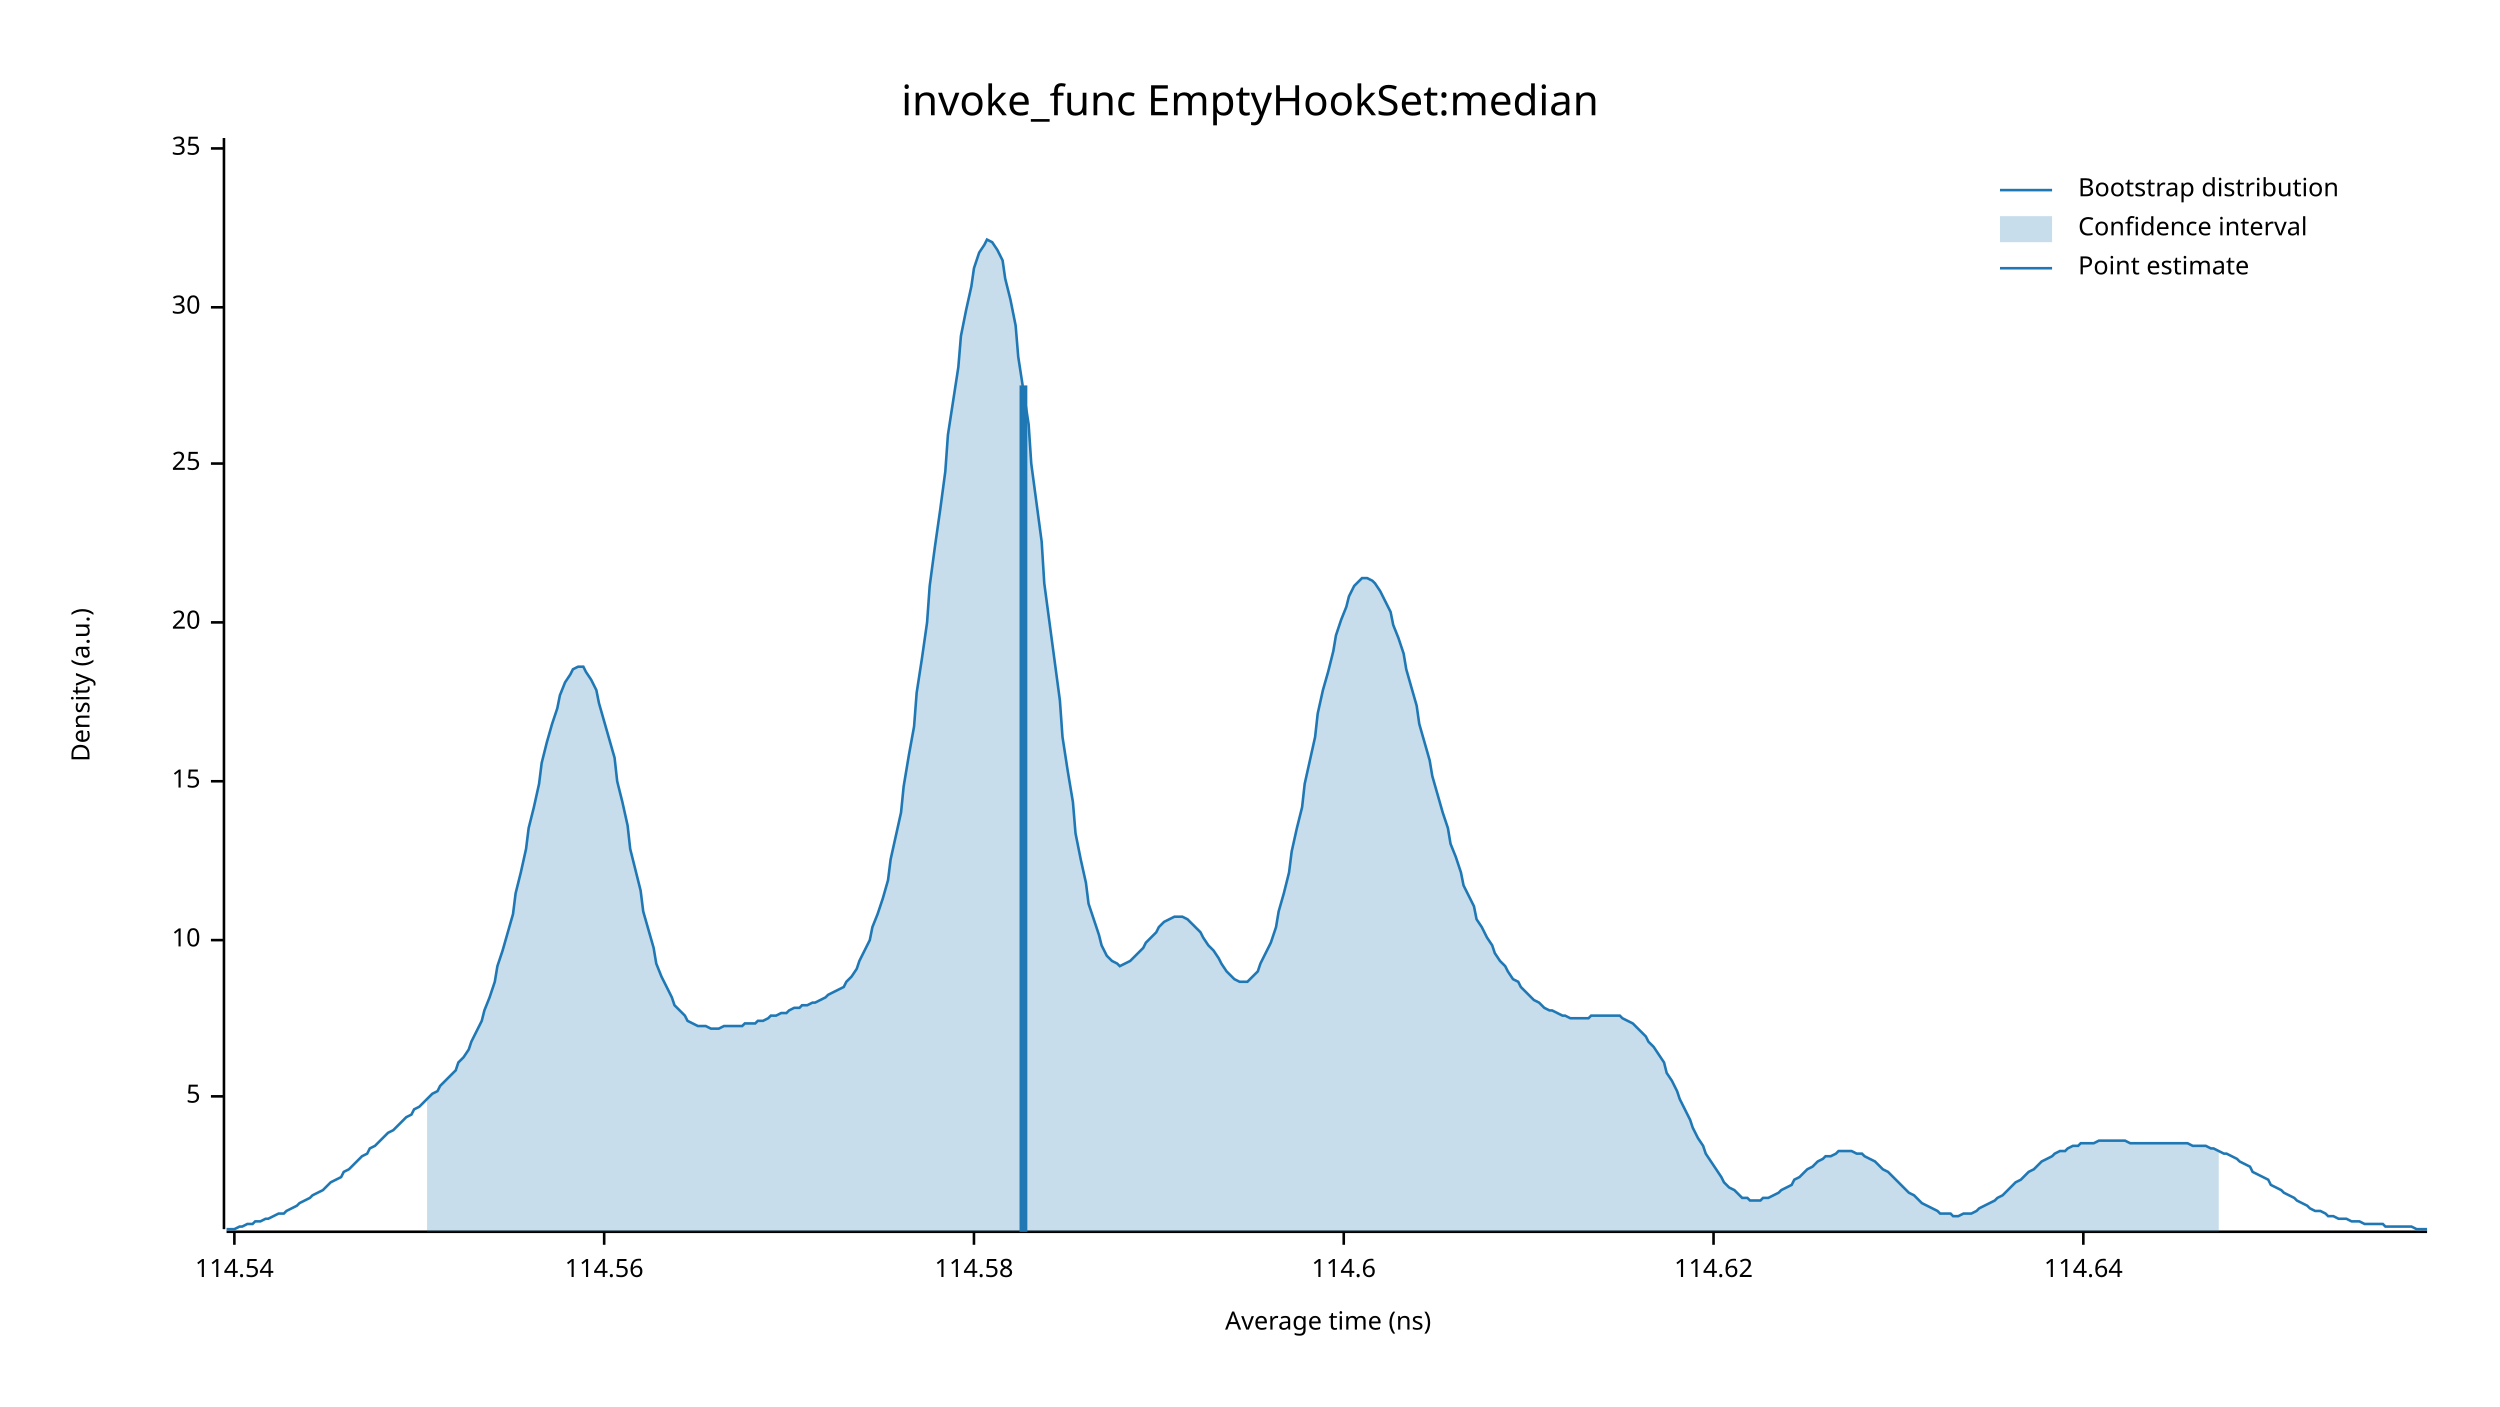
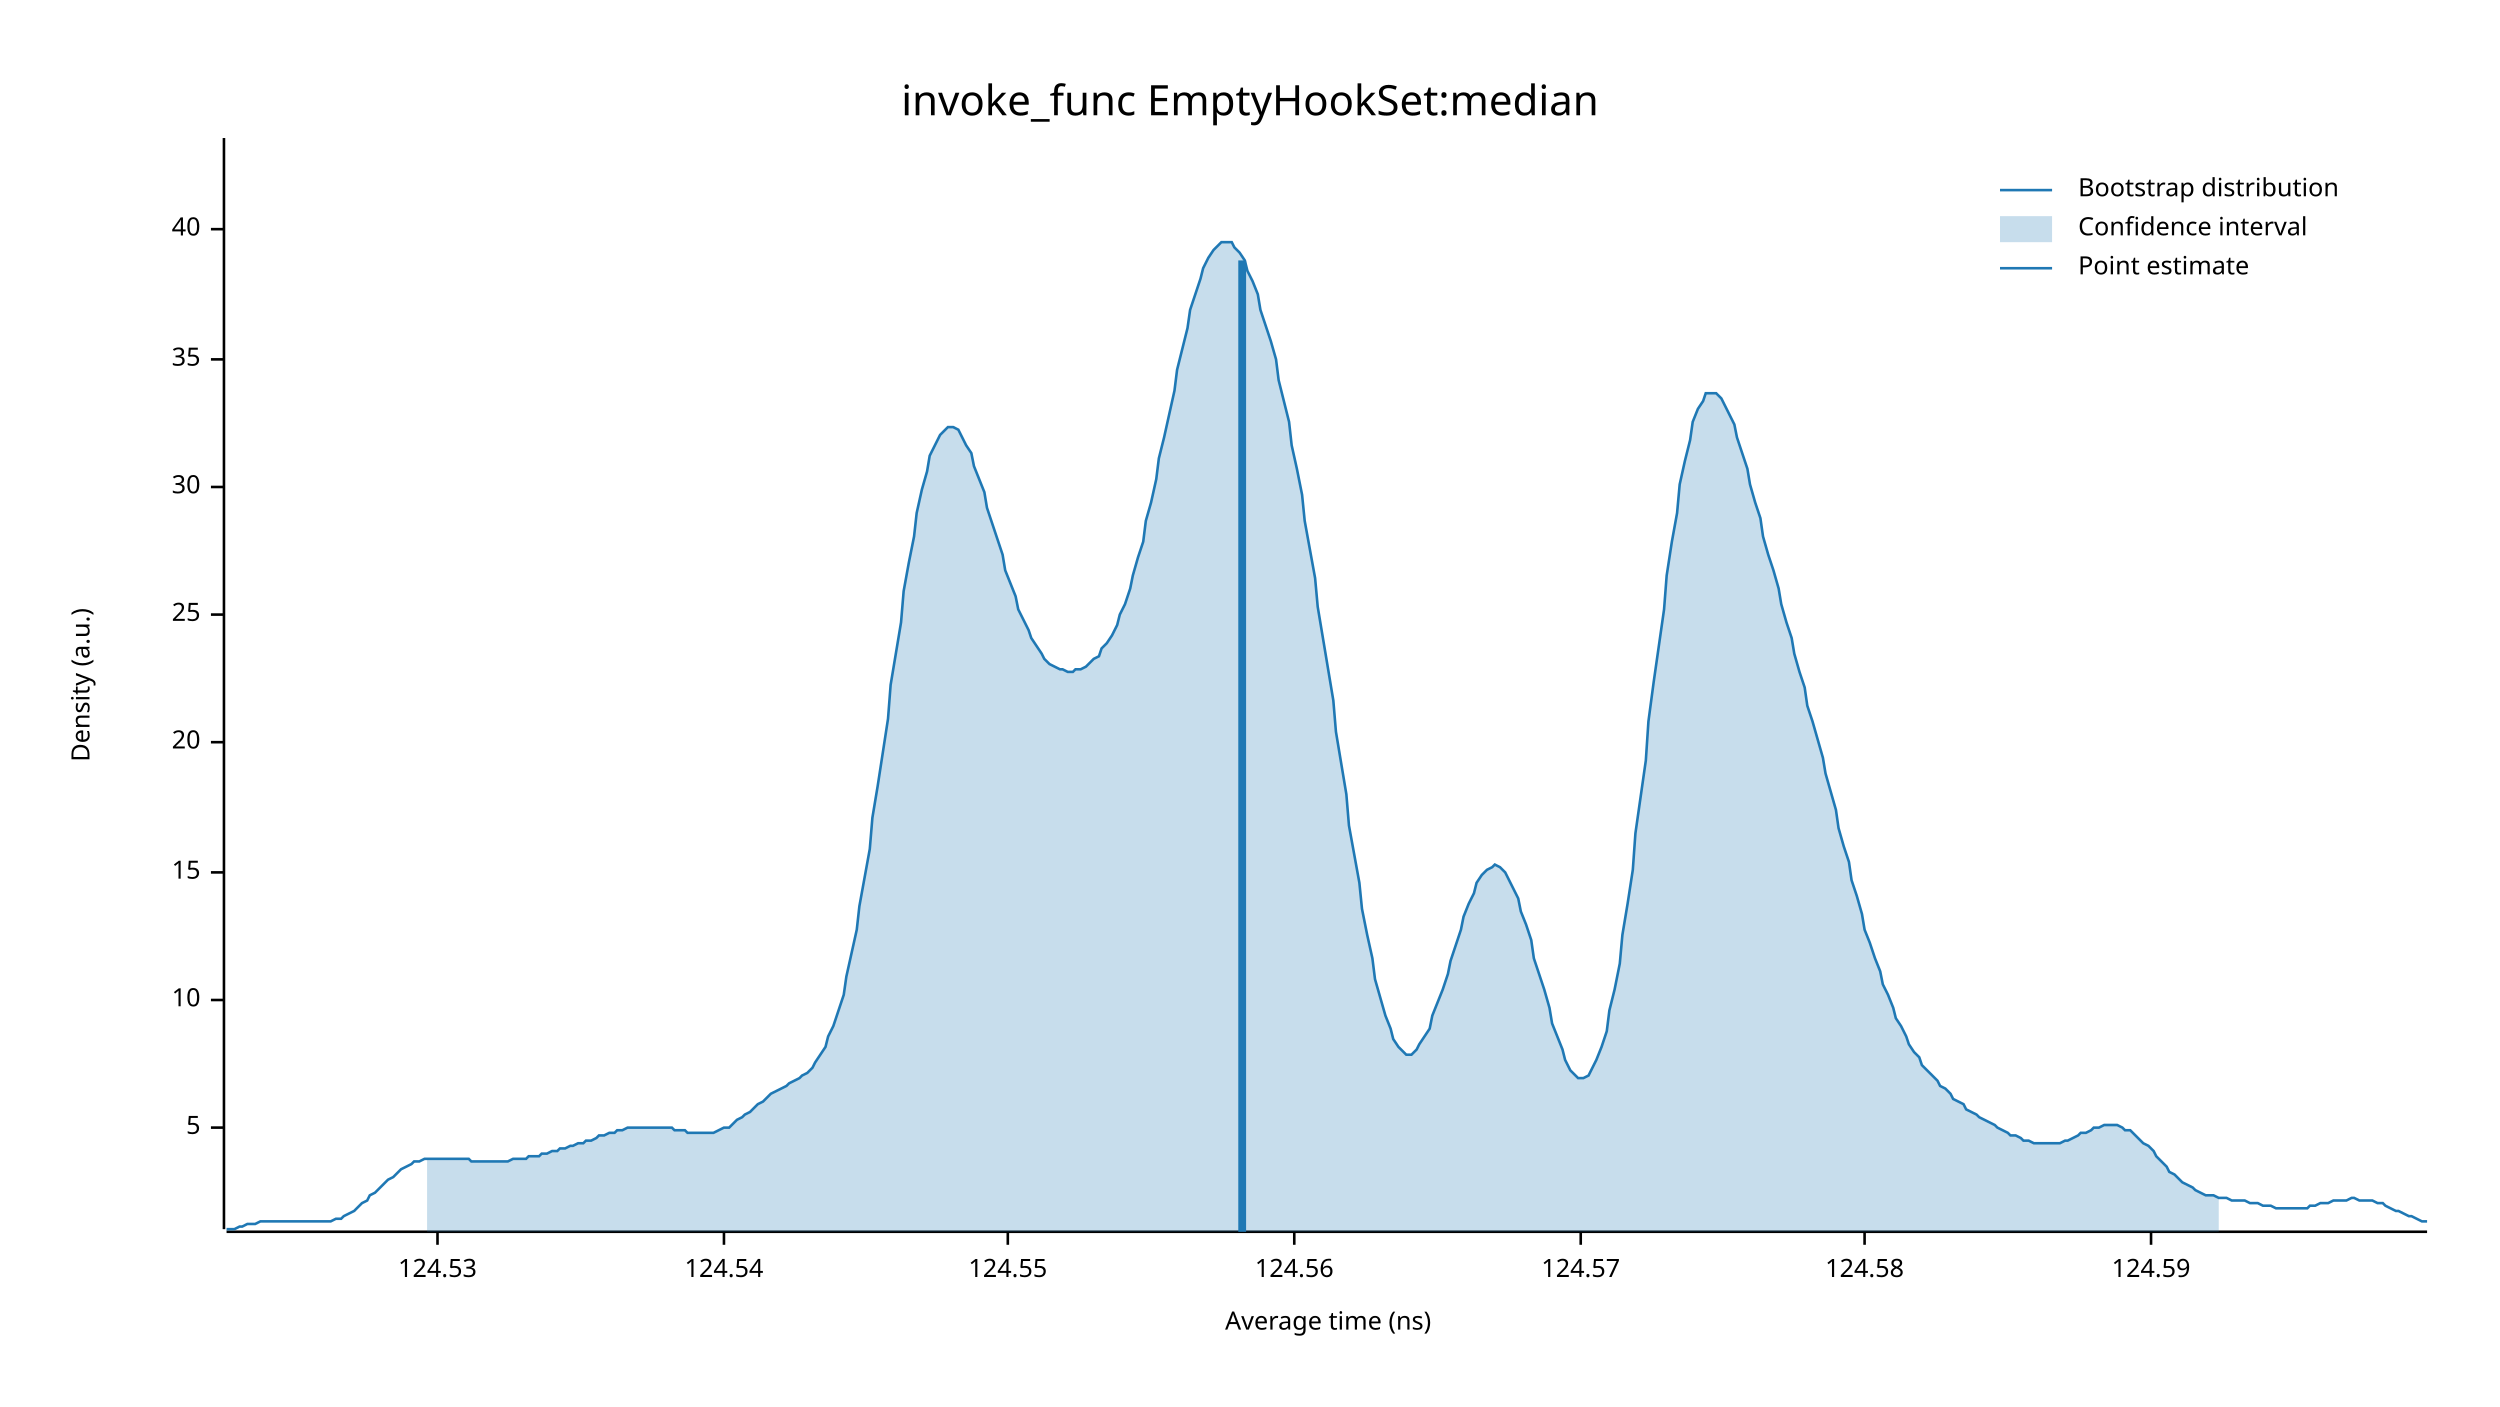
<svg xmlns="http://www.w3.org/2000/svg" width="960" height="540" viewBox="0 0 960 540">
  <text x="480" y="32" dy="0.76em" text-anchor="middle" font-family="sans-serif" font-size="16.129" opacity="1" fill="#000000">
invoke_func EmptyHookSet:median
</text>
  <text x="27" y="263" dy="0.76em" text-anchor="middle" font-family="sans-serif" font-size="9.677" opacity="1" fill="#000000" transform="rotate(270, 27, 263)">
Density (a.u.)
</text>
  <text x="510" y="513" dy="-0.5ex" text-anchor="middle" font-family="sans-serif" font-size="9.677" opacity="1" fill="#000000">
Average time (ns)
</text>
  <polyline fill="none" opacity="1" stroke="#000000" stroke-width="1" points="86,53 86,472 " />
-   <text x="77" y="421" dy="0.5ex" text-anchor="end" font-family="sans-serif" font-size="9.677" opacity="1" fill="#000000">
+   <text x="77" y="433" dy="0.5ex" text-anchor="end" font-family="sans-serif" font-size="9.677" opacity="1" fill="#000000">
5
</text>
-   <polyline fill="none" opacity="1" stroke="#000000" stroke-width="1" points="81,421 86,421 " />
-   <text x="77" y="361" dy="0.5ex" text-anchor="end" font-family="sans-serif" font-size="9.677" opacity="1" fill="#000000">
+   <polyline fill="none" opacity="1" stroke="#000000" stroke-width="1" points="81,433 86,433 " />
+   <text x="77" y="384" dy="0.5ex" text-anchor="end" font-family="sans-serif" font-size="9.677" opacity="1" fill="#000000">
10
</text>
-   <polyline fill="none" opacity="1" stroke="#000000" stroke-width="1" points="81,361 86,361 " />
-   <text x="77" y="300" dy="0.5ex" text-anchor="end" font-family="sans-serif" font-size="9.677" opacity="1" fill="#000000">
+   <polyline fill="none" opacity="1" stroke="#000000" stroke-width="1" points="81,384 86,384 " />
+   <text x="77" y="335" dy="0.5ex" text-anchor="end" font-family="sans-serif" font-size="9.677" opacity="1" fill="#000000">
15
</text>
-   <polyline fill="none" opacity="1" stroke="#000000" stroke-width="1" points="81,300 86,300 " />
-   <text x="77" y="239" dy="0.5ex" text-anchor="end" font-family="sans-serif" font-size="9.677" opacity="1" fill="#000000">
+   <polyline fill="none" opacity="1" stroke="#000000" stroke-width="1" points="81,335 86,335 " />
+   <text x="77" y="285" dy="0.5ex" text-anchor="end" font-family="sans-serif" font-size="9.677" opacity="1" fill="#000000">
20
</text>
-   <polyline fill="none" opacity="1" stroke="#000000" stroke-width="1" points="81,239 86,239 " />
-   <text x="77" y="178" dy="0.5ex" text-anchor="end" font-family="sans-serif" font-size="9.677" opacity="1" fill="#000000">
+   <polyline fill="none" opacity="1" stroke="#000000" stroke-width="1" points="81,285 86,285 " />
+   <text x="77" y="236" dy="0.5ex" text-anchor="end" font-family="sans-serif" font-size="9.677" opacity="1" fill="#000000">
25
</text>
-   <polyline fill="none" opacity="1" stroke="#000000" stroke-width="1" points="81,178 86,178 " />
-   <text x="77" y="118" dy="0.5ex" text-anchor="end" font-family="sans-serif" font-size="9.677" opacity="1" fill="#000000">
+   <polyline fill="none" opacity="1" stroke="#000000" stroke-width="1" points="81,236 86,236 " />
+   <text x="77" y="187" dy="0.5ex" text-anchor="end" font-family="sans-serif" font-size="9.677" opacity="1" fill="#000000">
30
</text>
-   <polyline fill="none" opacity="1" stroke="#000000" stroke-width="1" points="81,118 86,118 " />
-   <text x="77" y="57" dy="0.5ex" text-anchor="end" font-family="sans-serif" font-size="9.677" opacity="1" fill="#000000">
+   <polyline fill="none" opacity="1" stroke="#000000" stroke-width="1" points="81,187 86,187 " />
+   <text x="77" y="138" dy="0.5ex" text-anchor="end" font-family="sans-serif" font-size="9.677" opacity="1" fill="#000000">
35
</text>
-   <polyline fill="none" opacity="1" stroke="#000000" stroke-width="1" points="81,57 86,57 " />
+   <polyline fill="none" opacity="1" stroke="#000000" stroke-width="1" points="81,138 86,138 " />
+   <text x="77" y="88" dy="0.5ex" text-anchor="end" font-family="sans-serif" font-size="9.677" opacity="1" fill="#000000">
+ 40
+ </text>
+   <polyline fill="none" opacity="1" stroke="#000000" stroke-width="1" points="81,88 86,88 " />
  <polyline fill="none" opacity="1" stroke="#000000" stroke-width="1" points="87,473 932,473 " />
-   <text x="90" y="483" dy="0.76em" text-anchor="middle" font-family="sans-serif" font-size="9.677" opacity="1" fill="#000000">
- 114.54
+   <text x="168" y="483" dy="0.76em" text-anchor="middle" font-family="sans-serif" font-size="9.677" opacity="1" fill="#000000">
+ 124.53
</text>
-   <polyline fill="none" opacity="1" stroke="#000000" stroke-width="1" points="90,473 90,478 " />
-   <text x="232" y="483" dy="0.76em" text-anchor="middle" font-family="sans-serif" font-size="9.677" opacity="1" fill="#000000">
- 114.56
+   <polyline fill="none" opacity="1" stroke="#000000" stroke-width="1" points="168,473 168,478 " />
+   <text x="278" y="483" dy="0.76em" text-anchor="middle" font-family="sans-serif" font-size="9.677" opacity="1" fill="#000000">
+ 124.54
</text>
-   <polyline fill="none" opacity="1" stroke="#000000" stroke-width="1" points="232,473 232,478 " />
-   <text x="374" y="483" dy="0.76em" text-anchor="middle" font-family="sans-serif" font-size="9.677" opacity="1" fill="#000000">
- 114.58
+   <polyline fill="none" opacity="1" stroke="#000000" stroke-width="1" points="278,473 278,478 " />
+   <text x="387" y="483" dy="0.76em" text-anchor="middle" font-family="sans-serif" font-size="9.677" opacity="1" fill="#000000">
+ 124.55
</text>
-   <polyline fill="none" opacity="1" stroke="#000000" stroke-width="1" points="374,473 374,478 " />
-   <text x="516" y="483" dy="0.76em" text-anchor="middle" font-family="sans-serif" font-size="9.677" opacity="1" fill="#000000">
- 114.6
+   <polyline fill="none" opacity="1" stroke="#000000" stroke-width="1" points="387,473 387,478 " />
+   <text x="497" y="483" dy="0.76em" text-anchor="middle" font-family="sans-serif" font-size="9.677" opacity="1" fill="#000000">
+ 124.56
</text>
-   <polyline fill="none" opacity="1" stroke="#000000" stroke-width="1" points="516,473 516,478 " />
-   <text x="658" y="483" dy="0.76em" text-anchor="middle" font-family="sans-serif" font-size="9.677" opacity="1" fill="#000000">
- 114.62
+   <polyline fill="none" opacity="1" stroke="#000000" stroke-width="1" points="497,473 497,478 " />
+   <text x="607" y="483" dy="0.76em" text-anchor="middle" font-family="sans-serif" font-size="9.677" opacity="1" fill="#000000">
+ 124.57
</text>
-   <polyline fill="none" opacity="1" stroke="#000000" stroke-width="1" points="658,473 658,478 " />
-   <text x="800" y="483" dy="0.76em" text-anchor="middle" font-family="sans-serif" font-size="9.677" opacity="1" fill="#000000">
- 114.64
+   <polyline fill="none" opacity="1" stroke="#000000" stroke-width="1" points="607,473 607,478 " />
+   <text x="716" y="483" dy="0.76em" text-anchor="middle" font-family="sans-serif" font-size="9.677" opacity="1" fill="#000000">
+ 124.58
</text>
-   <polyline fill="none" opacity="1" stroke="#000000" stroke-width="1" points="800,473 800,478 " />
-   <polyline fill="none" opacity="1" stroke="#1F78B4" stroke-width="1" points="87,472 88,472 90,472 92,471 93,471 95,470 97,470 98,469 100,469 102,468 103,468 105,467 107,466 109,466 110,465 112,464 114,463 115,462 117,461 119,460 120,459 122,458 124,457 125,456 127,454 129,453 131,452 132,450 134,449 136,447 137,446 139,444 141,443 142,441 144,440 146,438 147,437 149,435 151,434 153,432 154,431 156,429 158,428 159,426 161,425 163,423 164,422 166,420 168,419 169,417 171,415 173,413 175,411 176,408 178,406 180,403 181,400 183,396 185,392 186,388 188,383 190,377 191,371 193,365 195,358 197,351 198,343 200,335 202,326 203,318 205,310 207,301 208,293 210,285 212,278 214,272 215,267 217,262 219,259 220,257 222,256 224,256 225,258 227,261 229,265 230,270 232,277 234,284 236,291 237,300 239,308 241,317 242,326 244,334 246,342 247,350 249,357 251,364 252,370 254,375 256,379 258,383 259,386 261,388 263,390 264,392 266,393 268,394 269,394 271,394 273,395 274,395 276,395 278,394 280,394 281,394 283,394 285,394 286,393 288,393 290,393 291,392 293,392 295,391 296,390 298,390 300,389 302,389 303,388 305,387 307,387 308,386 310,386 312,385 313,385 315,384 317,383 318,382 320,381 322,380 324,379 325,377 327,375 329,372 330,369 332,365 334,361 335,356 337,351 339,345 341,338 342,330 344,321 346,312 347,302 349,290 351,279 352,266 354,253 356,239 357,225 359,210 361,196 363,181 364,167 366,154 368,141 369,129 371,119 373,110 374,103 376,97 378,94 379,92 381,93 383,96 385,100 386,107 388,115 390,125 391,137 393,150 395,163 396,178 398,193 400,208 401,224 403,239 405,254 407,269 408,283 410,296 412,308 413,320 415,330 417,339 418,347 420,353 422,359 423,363 425,367 427,369 429,370 430,371 432,370 434,369 435,368 437,366 439,364 440,362 442,360 444,358 445,356 447,354 449,353 451,352 452,352 454,352 456,353 457,354 459,356 461,358 462,360 464,363 466,365 468,368 469,370 471,373 473,375 474,376 476,377 478,377 479,377 481,375 483,373 484,370 486,366 488,362 490,356 491,350 493,343 495,335 496,327 498,318 500,310 501,301 503,292 505,283 506,274 508,265 510,258 512,250 513,244 515,238 517,233 518,229 520,225 522,223 523,222 525,222 527,223 528,224 530,227 532,231 534,235 535,240 537,245 539,251 540,257 542,264 544,271 545,278 547,285 549,292 550,298 552,305 554,312 556,318 557,324 559,329 561,335 562,340 564,344 566,348 567,353 569,356 571,360 573,363 574,366 576,369 578,371 579,373 581,376 583,377 584,379 586,381 588,383 589,384 591,385 593,387 595,388 596,388 598,389 600,390 601,390 603,391 605,391 606,391 608,391 610,391 611,390 613,390 615,390 617,390 618,390 620,390 622,390 623,391 625,392 627,393 628,394 630,396 632,398 633,400 635,402 637,405 639,408 640,412 642,415 644,419 645,422 647,426 649,430 650,433 652,437 654,440 655,443 657,446 659,449 661,452 662,454 664,456 666,457 667,458 669,460 671,460 672,461 674,461 676,461 677,460 679,460 681,459 683,458 684,457 686,456 688,455 689,453 691,452 693,450 694,449 696,448 698,446 700,445 701,444 703,444 705,443 706,442 708,442 710,442 711,442 713,443 715,443 716,444 718,445 720,446 722,448 723,449 725,450 727,452 728,453 730,455 732,457 733,458 735,459 737,461 738,462 740,463 742,464 744,465 745,466 747,466 749,466 750,467 752,467 754,466 755,466 757,466 759,465 760,464 762,463 764,462 766,461 767,460 769,459 771,457 772,456 774,454 776,453 777,452 779,450 781,449 782,448 784,446 786,445 788,444 789,443 791,442 793,442 794,441 796,440 798,440 799,439 801,439 803,439 804,439 806,438 808,438 810,438 811,438 813,438 815,438 816,438 818,439 820,439 821,439 823,439 825,439 827,439 828,439 830,439 832,439 833,439 835,439 837,439 838,439 840,439 842,440 843,440 845,440 847,440 849,441 850,441 852,442 854,443 855,443 857,444 859,445 860,446 862,447 864,448 865,450 867,451 869,452 871,453 872,455 874,456 876,457 877,458 879,459 881,460 882,461 884,462 886,463 887,464 889,465 891,465 893,466 894,467 896,467 898,468 899,468 901,468 903,469 904,469 906,469 908,470 909,470 911,470 913,470 915,470 916,471 918,471 920,471 921,471 923,471 925,471 926,471 928,472 930,472 932,472 " />
-   <polygon opacity="0.25" fill="#1F78B4" points="164,422 166,420 168,419 169,417 171,415 173,413 175,411 176,408 178,406 180,403 181,400 183,396 185,392 186,388 188,383 190,377 191,371 193,365 195,358 197,351 198,343 200,335 202,326 203,318 205,310 207,301 208,293 210,285 212,278 214,272 215,267 217,262 219,259 220,257 222,256 224,256 225,258 227,261 229,265 230,270 232,277 234,284 236,291 237,300 239,308 241,317 242,326 244,334 246,342 247,350 249,357 251,364 252,370 254,375 256,379 258,383 259,386 261,388 263,390 264,392 266,393 268,394 269,394 271,394 273,395 274,395 276,395 278,394 280,394 281,394 283,394 285,394 286,393 288,393 290,393 291,392 293,392 295,391 296,390 298,390 300,389 302,389 303,388 305,387 307,387 308,386 310,386 312,385 313,385 315,384 317,383 318,382 320,381 322,380 324,379 325,377 327,375 329,372 330,369 332,365 334,361 335,356 337,351 339,345 341,338 342,330 344,321 346,312 347,302 349,290 351,279 352,266 354,253 356,239 357,225 359,210 361,196 363,181 364,167 366,154 368,141 369,129 371,119 373,110 374,103 376,97 378,94 379,92 381,93 383,96 385,100 386,107 388,115 390,125 391,137 393,150 395,163 396,178 398,193 400,208 401,224 403,239 405,254 407,269 408,283 410,296 412,308 413,320 415,330 417,339 418,347 420,353 422,359 423,363 425,367 427,369 429,370 430,371 432,370 434,369 435,368 437,366 439,364 440,362 442,360 444,358 445,356 447,354 449,353 451,352 452,352 454,352 456,353 457,354 459,356 461,358 462,360 464,363 466,365 468,368 469,370 471,373 473,375 474,376 476,377 478,377 479,377 481,375 483,373 484,370 486,366 488,362 490,356 491,350 493,343 495,335 496,327 498,318 500,310 501,301 503,292 505,283 506,274 508,265 510,258 512,250 513,244 515,238 517,233 518,229 520,225 522,223 523,222 525,222 527,223 528,224 530,227 532,231 534,235 535,240 537,245 539,251 540,257 542,264 544,271 545,278 547,285 549,292 550,298 552,305 554,312 556,318 557,324 559,329 561,335 562,340 564,344 566,348 567,353 569,356 571,360 573,363 574,366 576,369 578,371 579,373 581,376 583,377 584,379 586,381 588,383 589,384 591,385 593,387 595,388 596,388 598,389 600,390 601,390 603,391 605,391 606,391 608,391 610,391 611,390 613,390 615,390 617,390 618,390 620,390 622,390 623,391 625,392 627,393 628,394 630,396 632,398 633,400 635,402 637,405 639,408 640,412 642,415 644,419 645,422 647,426 649,430 650,433 652,437 654,440 655,443 657,446 659,449 661,452 662,454 664,456 666,457 667,458 669,460 671,460 672,461 674,461 676,461 677,460 679,460 681,459 683,458 684,457 686,456 688,455 689,453 691,452 693,450 694,449 696,448 698,446 700,445 701,444 703,444 705,443 706,442 708,442 710,442 711,442 713,443 715,443 716,444 718,445 720,446 722,448 723,449 725,450 727,452 728,453 730,455 732,457 733,458 735,459 737,461 738,462 740,463 742,464 744,465 745,466 747,466 749,466 750,467 752,467 754,466 755,466 757,466 759,465 760,464 762,463 764,462 766,461 767,460 769,459 771,457 772,456 774,454 776,453 777,452 779,450 781,449 782,448 784,446 786,445 788,444 789,443 791,442 793,442 794,441 796,440 798,440 799,439 801,439 803,439 804,439 806,438 808,438 810,438 811,438 813,438 815,438 816,438 818,439 820,439 821,439 823,439 825,439 827,439 828,439 830,439 832,439 833,439 835,439 837,439 838,439 840,439 842,440 843,440 845,440 847,440 849,441 850,441 852,442 852,473 164,473 " />
-   <polyline fill="none" opacity="1" stroke="#1F78B4" stroke-width="3" points="393,473 393,148 " />
+   <polyline fill="none" opacity="1" stroke="#000000" stroke-width="1" points="716,473 716,478 " />
+   <text x="826" y="483" dy="0.76em" text-anchor="middle" font-family="sans-serif" font-size="9.677" opacity="1" fill="#000000">
+ 124.59
+ </text>
+   <polyline fill="none" opacity="1" stroke="#000000" stroke-width="1" points="826,473 826,478 " />
+   <polyline fill="none" opacity="1" stroke="#1F78B4" stroke-width="1" points="87,472 88,472 90,472 92,471 93,471 95,470 97,470 98,470 100,469 102,469 103,469 105,469 107,469 109,469 110,469 112,469 114,469 115,469 117,469 119,469 120,469 122,469 124,469 125,469 127,469 129,468 131,468 132,467 134,466 136,465 137,464 139,462 141,461 142,459 144,458 146,456 147,455 149,453 151,452 153,450 154,449 156,448 158,447 159,446 161,446 163,445 164,445 166,445 168,445 169,445 171,445 173,445 175,445 176,445 178,445 180,445 181,446 183,446 185,446 186,446 188,446 190,446 191,446 193,446 195,446 197,445 198,445 200,445 202,445 203,444 205,444 207,444 208,443 210,443 212,442 214,442 215,441 217,441 219,440 220,440 222,439 224,439 225,438 227,438 229,437 230,436 232,436 234,435 236,435 237,434 239,434 241,433 242,433 244,433 246,433 247,433 249,433 251,433 252,433 254,433 256,433 258,433 259,434 261,434 263,434 264,435 266,435 268,435 269,435 271,435 273,435 274,435 276,434 278,433 280,433 281,432 283,430 285,429 286,428 288,427 290,425 291,424 293,423 295,421 296,420 298,419 300,418 302,417 303,416 305,415 307,414 308,413 310,412 312,410 313,408 315,405 317,402 318,398 320,394 322,388 324,382 325,375 327,366 329,357 330,348 332,337 334,326 335,314 337,302 339,289 341,276 342,263 344,251 346,239 347,227 349,216 351,206 352,197 354,188 356,181 357,175 359,171 361,167 363,165 364,164 366,164 368,165 369,167 371,171 373,174 374,179 376,184 378,189 379,195 381,201 383,207 385,213 386,219 388,224 390,229 391,234 393,238 395,242 396,245 398,248 400,251 401,253 403,255 405,256 407,257 408,257 410,258 412,258 413,257 415,257 417,256 418,255 420,253 422,252 423,249 425,247 427,244 429,240 430,236 432,232 434,226 435,221 437,214 439,208 440,200 442,193 444,184 445,176 447,168 449,159 451,150 452,142 454,134 456,126 457,119 459,113 461,107 462,103 464,99 466,96 468,94 469,93 471,93 473,93 474,95 476,97 478,100 479,104 481,108 483,113 484,119 486,125 488,131 490,138 491,146 493,154 495,162 496,171 498,180 500,190 501,200 503,211 505,222 506,233 508,245 510,257 512,269 513,281 515,293 517,305 518,317 520,328 522,339 523,349 525,359 527,368 528,376 530,383 532,390 534,395 535,399 537,402 539,404 540,405 542,405 544,403 545,401 547,398 549,395 550,390 552,385 554,380 556,374 557,369 559,363 561,357 562,352 564,347 566,343 567,339 569,336 571,334 573,333 574,332 576,333 578,335 579,337 581,341 583,345 584,350 586,355 588,361 589,368 591,374 593,380 595,387 596,393 598,398 600,403 601,407 603,411 605,413 606,414 608,414 610,413 611,411 613,407 615,402 617,396 618,388 620,380 622,370 623,359 625,347 627,334 628,320 630,306 632,292 633,277 635,262 637,248 639,234 640,221 642,208 644,197 645,186 647,177 649,169 650,162 652,157 654,154 655,151 657,151 659,151 661,153 662,155 664,159 666,163 667,168 669,174 671,180 672,186 674,193 676,199 677,206 679,213 681,219 683,226 684,232 686,239 688,245 689,251 691,258 693,264 694,271 696,277 698,284 700,291 701,297 703,304 705,311 706,318 708,325 710,331 711,338 713,344 715,351 716,357 718,362 720,368 722,373 723,378 725,382 727,387 728,391 730,394 732,398 733,401 735,404 737,406 738,409 740,411 742,413 744,415 745,417 747,418 749,420 750,422 752,423 754,424 755,426 757,427 759,428 760,429 762,430 764,431 766,432 767,433 769,434 771,435 772,436 774,436 776,437 777,438 779,438 781,439 782,439 784,439 786,439 788,439 789,439 791,439 793,438 794,438 796,437 798,436 799,435 801,435 803,434 804,433 806,433 808,432 810,432 811,432 813,432 815,433 816,434 818,434 820,436 821,437 823,439 825,440 827,442 828,444 830,446 832,448 833,450 835,451 837,453 838,454 840,455 842,456 843,457 845,458 847,459 849,459 850,459 852,460 854,460 855,460 857,461 859,461 860,461 862,461 864,462 865,462 867,462 869,463 871,463 872,463 874,464 876,464 877,464 879,464 881,464 882,464 884,464 886,464 887,463 889,463 891,462 893,462 894,462 896,461 898,461 899,461 901,461 903,460 904,460 906,461 908,461 909,461 911,461 913,462 915,462 916,463 918,464 920,465 921,465 923,466 925,467 926,467 928,468 930,469 932,469 " />
+   <polygon opacity="0.25" fill="#1F78B4" points="164,445 166,445 168,445 169,445 171,445 173,445 175,445 176,445 178,445 180,445 181,446 183,446 185,446 186,446 188,446 190,446 191,446 193,446 195,446 197,445 198,445 200,445 202,445 203,444 205,444 207,444 208,443 210,443 212,442 214,442 215,441 217,441 219,440 220,440 222,439 224,439 225,438 227,438 229,437 230,436 232,436 234,435 236,435 237,434 239,434 241,433 242,433 244,433 246,433 247,433 249,433 251,433 252,433 254,433 256,433 258,433 259,434 261,434 263,434 264,435 266,435 268,435 269,435 271,435 273,435 274,435 276,434 278,433 280,433 281,432 283,430 285,429 286,428 288,427 290,425 291,424 293,423 295,421 296,420 298,419 300,418 302,417 303,416 305,415 307,414 308,413 310,412 312,410 313,408 315,405 317,402 318,398 320,394 322,388 324,382 325,375 327,366 329,357 330,348 332,337 334,326 335,314 337,302 339,289 341,276 342,263 344,251 346,239 347,227 349,216 351,206 352,197 354,188 356,181 357,175 359,171 361,167 363,165 364,164 366,164 368,165 369,167 371,171 373,174 374,179 376,184 378,189 379,195 381,201 383,207 385,213 386,219 388,224 390,229 391,234 393,238 395,242 396,245 398,248 400,251 401,253 403,255 405,256 407,257 408,257 410,258 412,258 413,257 415,257 417,256 418,255 420,253 422,252 423,249 425,247 427,244 429,240 430,236 432,232 434,226 435,221 437,214 439,208 440,200 442,193 444,184 445,176 447,168 449,159 451,150 452,142 454,134 456,126 457,119 459,113 461,107 462,103 464,99 466,96 468,94 469,93 471,93 473,93 474,95 476,97 478,100 479,104 481,108 483,113 484,119 486,125 488,131 490,138 491,146 493,154 495,162 496,171 498,180 500,190 501,200 503,211 505,222 506,233 508,245 510,257 512,269 513,281 515,293 517,305 518,317 520,328 522,339 523,349 525,359 527,368 528,376 530,383 532,390 534,395 535,399 537,402 539,404 540,405 542,405 544,403 545,401 547,398 549,395 550,390 552,385 554,380 556,374 557,369 559,363 561,357 562,352 564,347 566,343 567,339 569,336 571,334 573,333 574,332 576,333 578,335 579,337 581,341 583,345 584,350 586,355 588,361 589,368 591,374 593,380 595,387 596,393 598,398 600,403 601,407 603,411 605,413 606,414 608,414 610,413 611,411 613,407 615,402 617,396 618,388 620,380 622,370 623,359 625,347 627,334 628,320 630,306 632,292 633,277 635,262 637,248 639,234 640,221 642,208 644,197 645,186 647,177 649,169 650,162 652,157 654,154 655,151 657,151 659,151 661,153 662,155 664,159 666,163 667,168 669,174 671,180 672,186 674,193 676,199 677,206 679,213 681,219 683,226 684,232 686,239 688,245 689,251 691,258 693,264 694,271 696,277 698,284 700,291 701,297 703,304 705,311 706,318 708,325 710,331 711,338 713,344 715,351 716,357 718,362 720,368 722,373 723,378 725,382 727,387 728,391 730,394 732,398 733,401 735,404 737,406 738,409 740,411 742,413 744,415 745,417 747,418 749,420 750,422 752,423 754,424 755,426 757,427 759,428 760,429 762,430 764,431 766,432 767,433 769,434 771,435 772,436 774,436 776,437 777,438 779,438 781,439 782,439 784,439 786,439 788,439 789,439 791,439 793,438 794,438 796,437 798,436 799,435 801,435 803,434 804,433 806,433 808,432 810,432 811,432 813,432 815,433 816,434 818,434 820,436 821,437 823,439 825,440 827,442 828,444 830,446 832,448 833,450 835,451 837,453 838,454 840,455 842,456 843,457 845,458 847,459 849,459 850,459 852,460 852,473 164,473 " />
+   <polyline fill="none" opacity="1" stroke="#1F78B4" stroke-width="3" points="477,473 477,100 " />
  <text x="798" y="68" dy="0.76em" text-anchor="start" font-family="sans-serif" font-size="9.677" opacity="1" fill="#000000">
Bootstrap distribution
</text>
  <text x="798" y="83" dy="0.76em" text-anchor="start" font-family="sans-serif" font-size="9.677" opacity="1" fill="#000000">
Confidence interval
</text>
  <text x="798" y="98" dy="0.76em" text-anchor="start" font-family="sans-serif" font-size="9.677" opacity="1" fill="#000000">
Point estimate
</text>
  <polyline fill="none" opacity="1" stroke="#1F78B4" stroke-width="1" points="768,73 788,73 " />
  <rect x="768" y="83" width="20" height="10" opacity="0.25" fill="#1F78B4" stroke="none" />
  <polyline fill="none" opacity="1" stroke="#1F78B4" stroke-width="1" points="768,103 788,103 " />
</svg>
